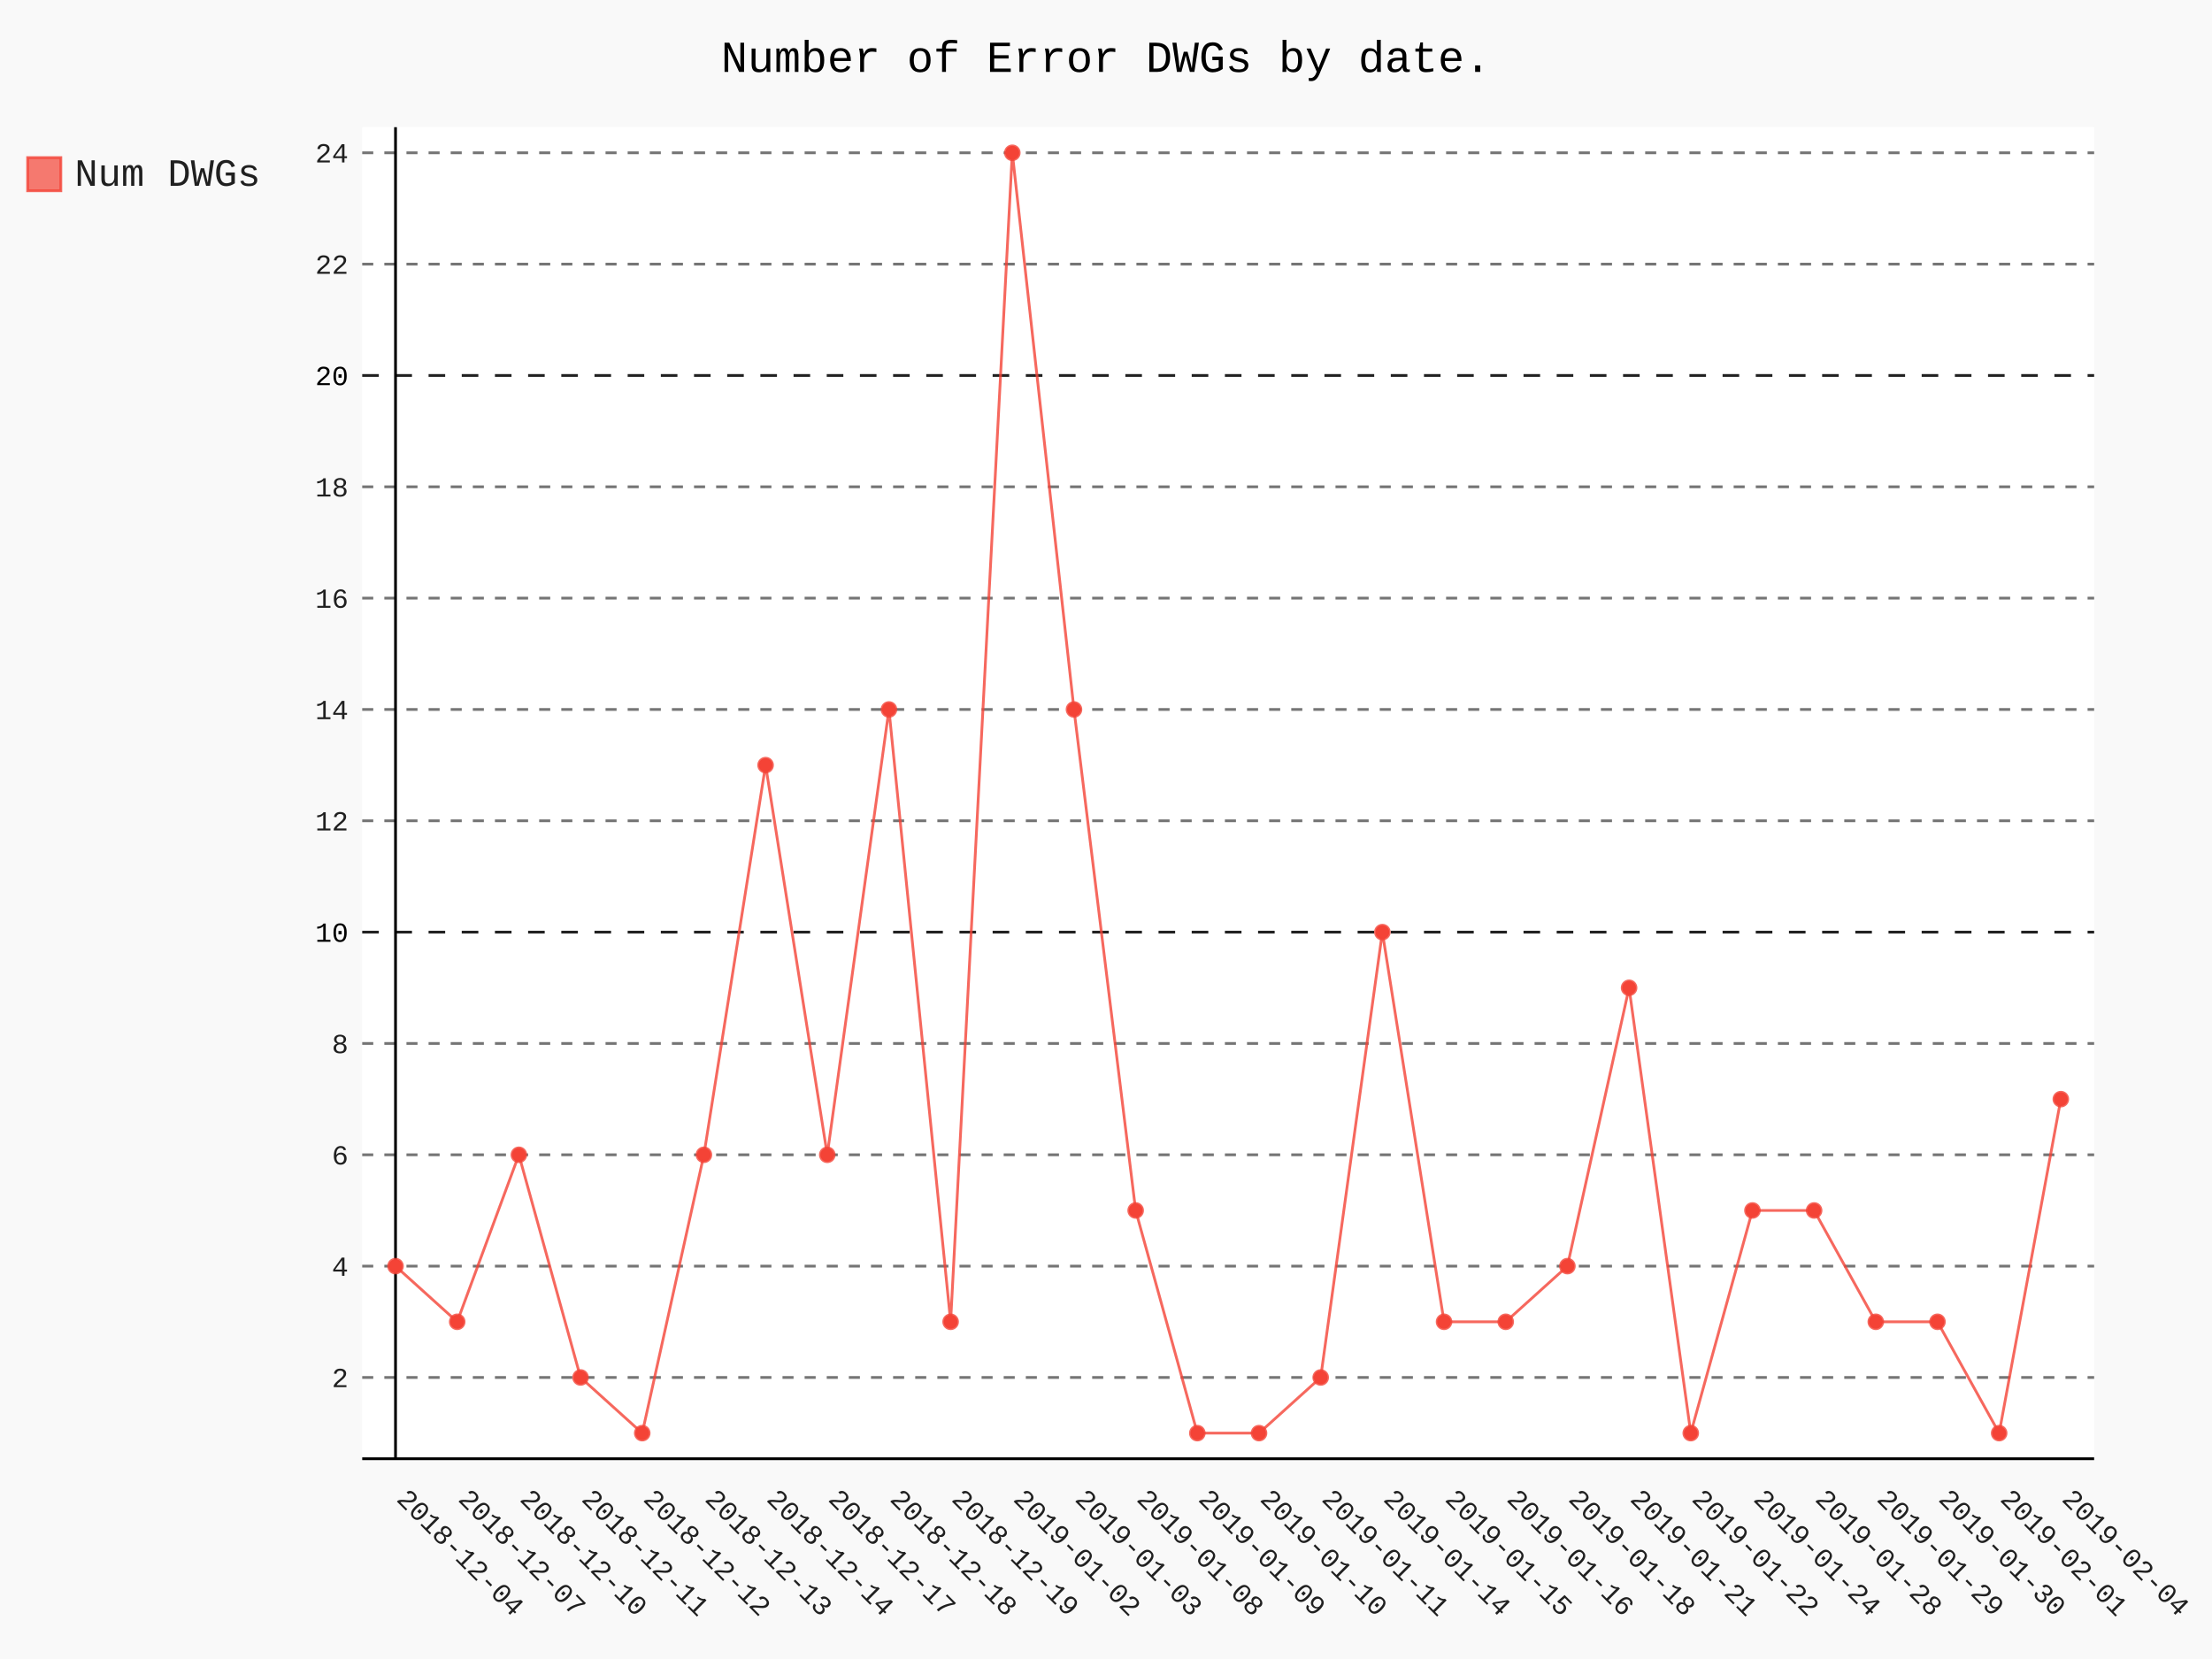
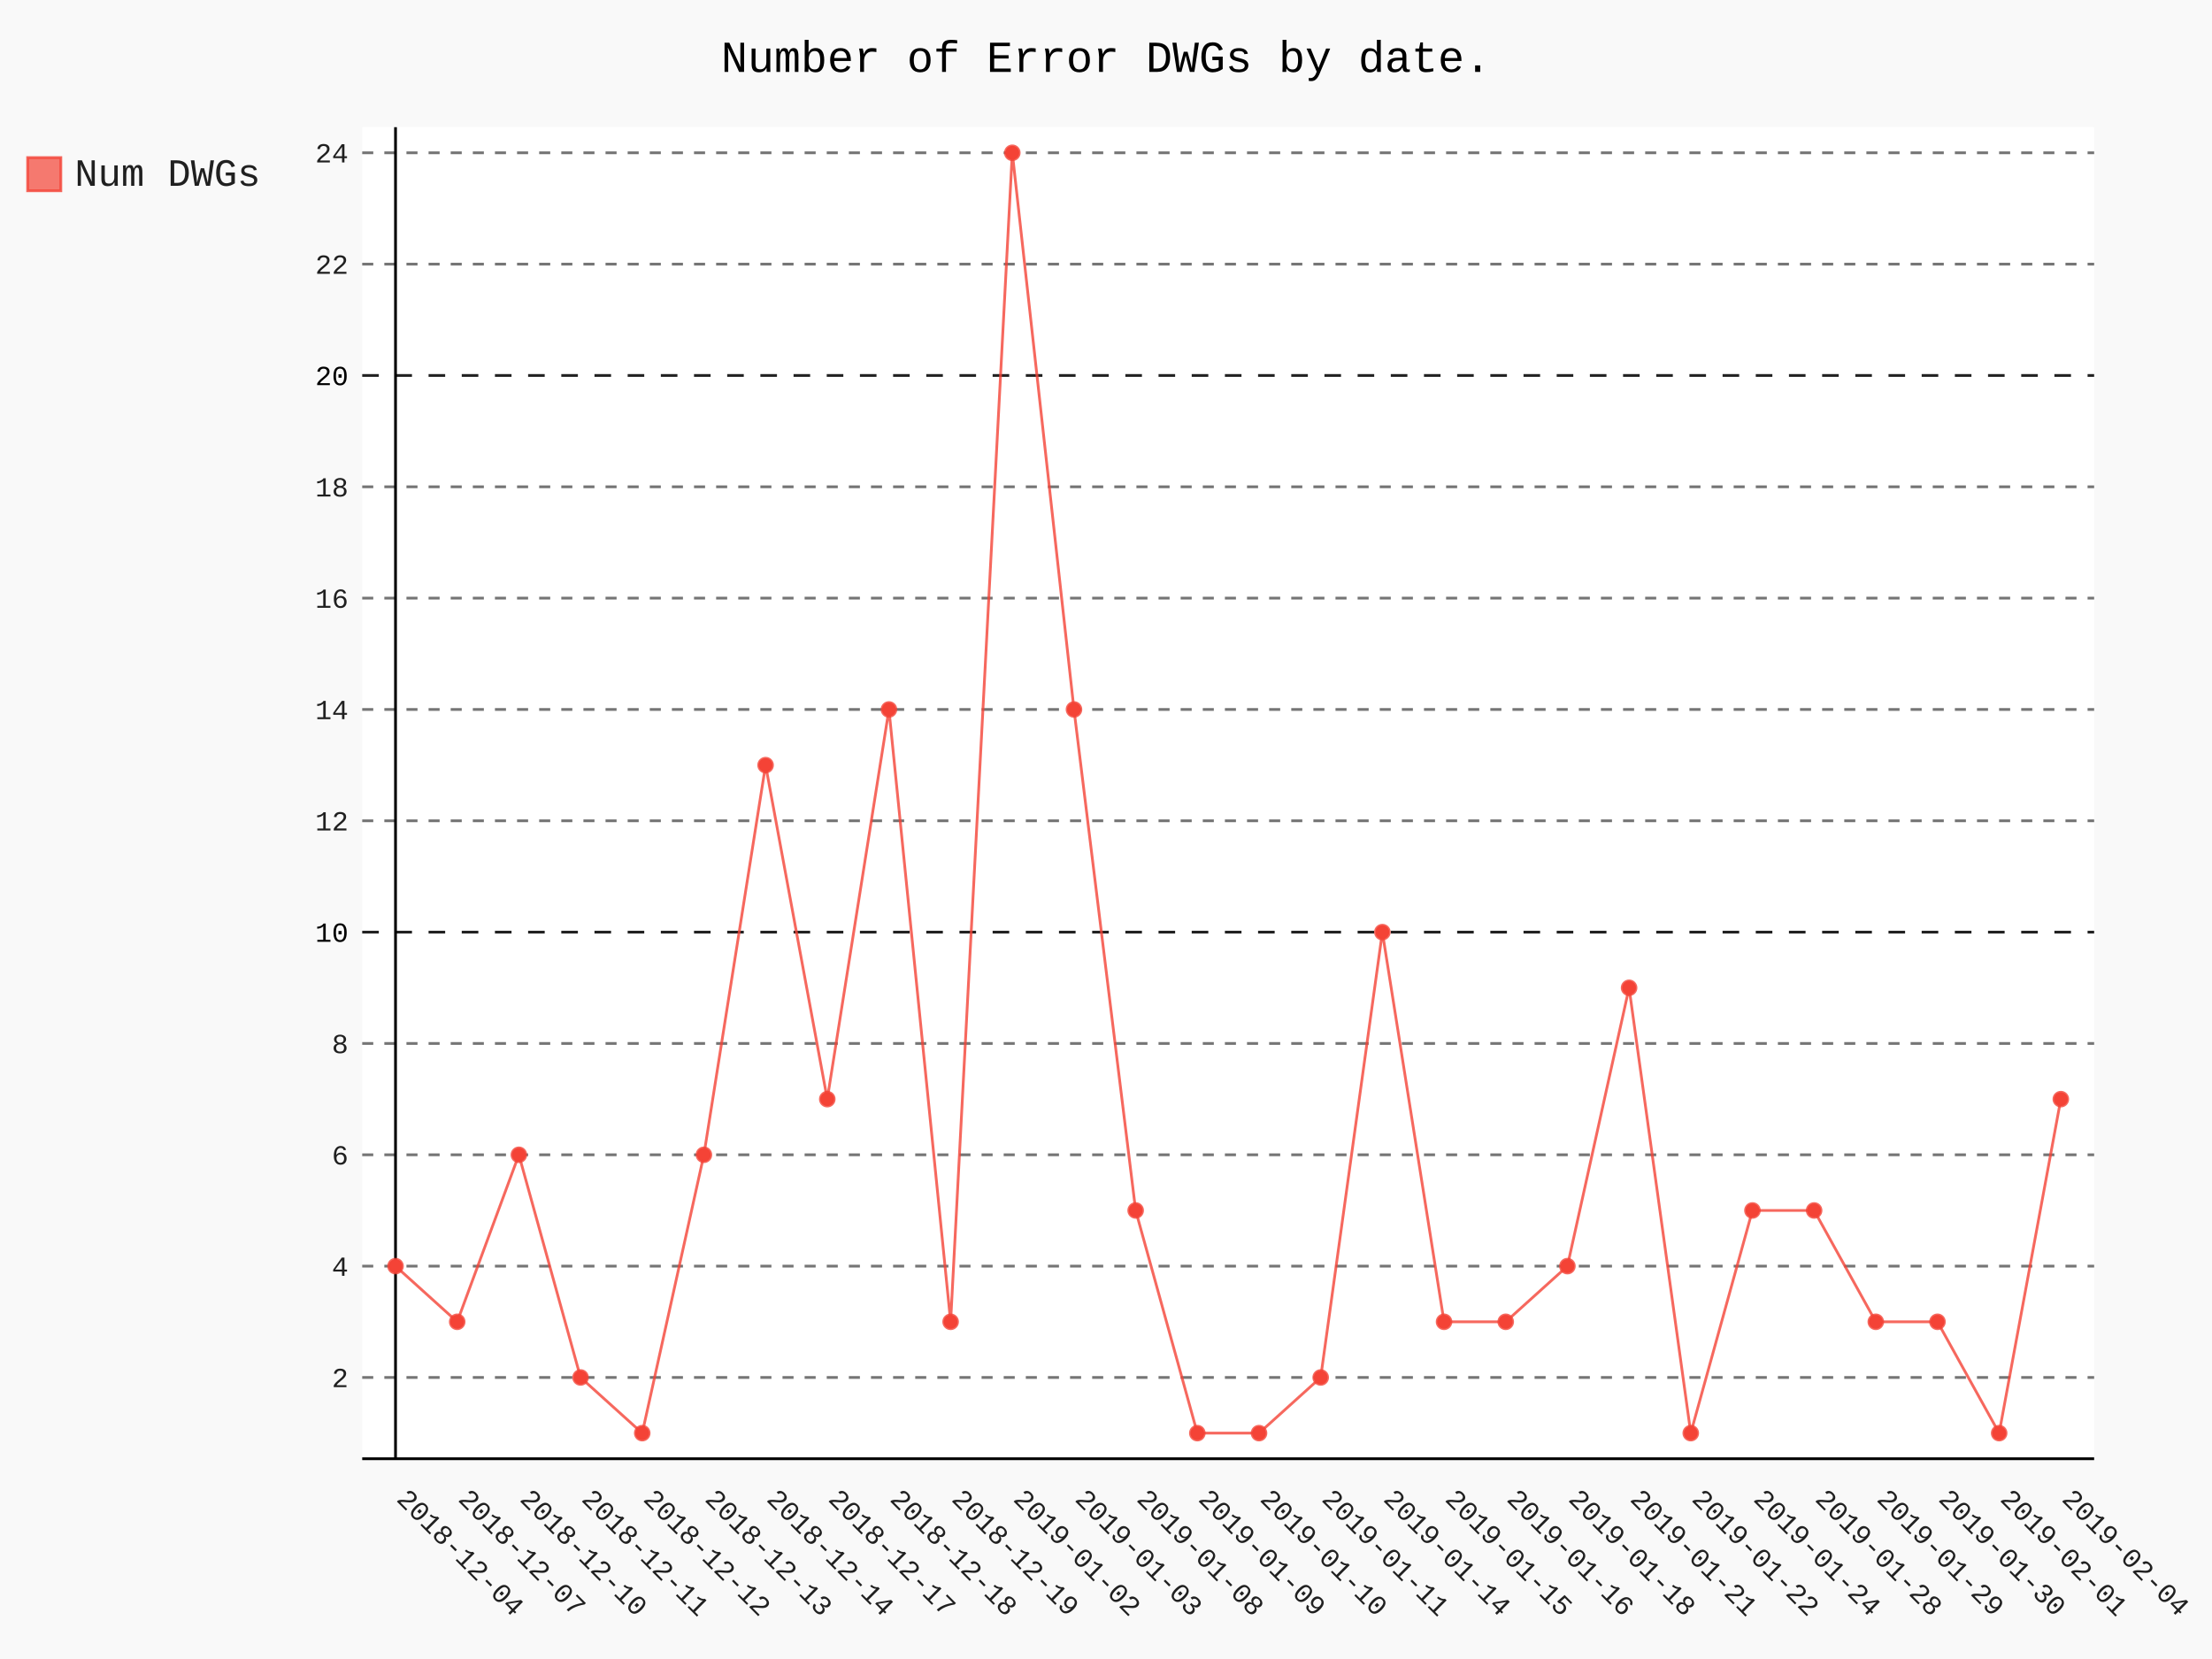
- <svg xmlns="http://www.w3.org/2000/svg" id="chart-f696269d-816a-46d9-9320-69cb894932ad" class="pygal-chart" viewBox="0 0 800 600">
+ <svg xmlns="http://www.w3.org/2000/svg" id="chart-ddfb603d-5ebf-434e-8d78-5c06461e9aa7" class="pygal-chart" viewBox="0 0 800 600">
  <defs>
-     <style type="text/css">#chart-f696269d-816a-46d9-9320-69cb894932ad{-webkit-user-select:none;-webkit-font-smoothing:antialiased;font-family:Consolas,"Liberation Mono",Menlo,Courier,monospace}#chart-f696269d-816a-46d9-9320-69cb894932ad .title{font-family:Consolas,"Liberation Mono",Menlo,Courier,monospace;font-size:16px}#chart-f696269d-816a-46d9-9320-69cb894932ad .legends .legend text{font-family:Consolas,"Liberation Mono",Menlo,Courier,monospace;font-size:14px}#chart-f696269d-816a-46d9-9320-69cb894932ad .axis text{font-family:Consolas,"Liberation Mono",Menlo,Courier,monospace;font-size:10px}#chart-f696269d-816a-46d9-9320-69cb894932ad .axis text.major{font-family:Consolas,"Liberation Mono",Menlo,Courier,monospace;font-size:10px}#chart-f696269d-816a-46d9-9320-69cb894932ad .text-overlay text.value{font-family:Consolas,"Liberation Mono",Menlo,Courier,monospace;font-size:16px}#chart-f696269d-816a-46d9-9320-69cb894932ad .text-overlay text.label{font-family:Consolas,"Liberation Mono",Menlo,Courier,monospace;font-size:10px}#chart-f696269d-816a-46d9-9320-69cb894932ad .tooltip{font-family:Consolas,"Liberation Mono",Menlo,Courier,monospace;font-size:14px}#chart-f696269d-816a-46d9-9320-69cb894932ad text.no_data{font-family:Consolas,"Liberation Mono",Menlo,Courier,monospace;font-size:64px}
- #chart-f696269d-816a-46d9-9320-69cb894932ad{background-color:rgba(249,249,249,1)}#chart-f696269d-816a-46d9-9320-69cb894932ad path,#chart-f696269d-816a-46d9-9320-69cb894932ad line,#chart-f696269d-816a-46d9-9320-69cb894932ad rect,#chart-f696269d-816a-46d9-9320-69cb894932ad circle{-webkit-transition:150ms;-moz-transition:150ms;transition:150ms}#chart-f696269d-816a-46d9-9320-69cb894932ad .graph &gt; .background{fill:rgba(249,249,249,1)}#chart-f696269d-816a-46d9-9320-69cb894932ad .plot &gt; .background{fill:rgba(255,255,255,1)}#chart-f696269d-816a-46d9-9320-69cb894932ad .graph{fill:rgba(0,0,0,.87)}#chart-f696269d-816a-46d9-9320-69cb894932ad text.no_data{fill:rgba(0,0,0,1)}#chart-f696269d-816a-46d9-9320-69cb894932ad .title{fill:rgba(0,0,0,1)}#chart-f696269d-816a-46d9-9320-69cb894932ad .legends .legend text{fill:rgba(0,0,0,.87)}#chart-f696269d-816a-46d9-9320-69cb894932ad .legends .legend:hover text{fill:rgba(0,0,0,1)}#chart-f696269d-816a-46d9-9320-69cb894932ad .axis .line{stroke:rgba(0,0,0,1)}#chart-f696269d-816a-46d9-9320-69cb894932ad .axis .guide.line{stroke:rgba(0,0,0,.54)}#chart-f696269d-816a-46d9-9320-69cb894932ad .axis .major.line{stroke:rgba(0,0,0,.87)}#chart-f696269d-816a-46d9-9320-69cb894932ad .axis text.major{fill:rgba(0,0,0,1)}#chart-f696269d-816a-46d9-9320-69cb894932ad .axis.y .guides:hover .guide.line,#chart-f696269d-816a-46d9-9320-69cb894932ad .line-graph .axis.x .guides:hover .guide.line,#chart-f696269d-816a-46d9-9320-69cb894932ad .stackedline-graph .axis.x .guides:hover .guide.line,#chart-f696269d-816a-46d9-9320-69cb894932ad .xy-graph .axis.x .guides:hover .guide.line{stroke:rgba(0,0,0,1)}#chart-f696269d-816a-46d9-9320-69cb894932ad .axis .guides:hover text{fill:rgba(0,0,0,1)}#chart-f696269d-816a-46d9-9320-69cb894932ad .reactive{fill-opacity:.7;stroke-opacity:.8}#chart-f696269d-816a-46d9-9320-69cb894932ad .ci{stroke:rgba(0,0,0,.87)}#chart-f696269d-816a-46d9-9320-69cb894932ad .reactive.active,#chart-f696269d-816a-46d9-9320-69cb894932ad .active .reactive{fill-opacity:.8;stroke-opacity:.9;stroke-width:4}#chart-f696269d-816a-46d9-9320-69cb894932ad .ci .reactive.active{stroke-width:1.5}#chart-f696269d-816a-46d9-9320-69cb894932ad .series text{fill:rgba(0,0,0,1)}#chart-f696269d-816a-46d9-9320-69cb894932ad .tooltip rect{fill:rgba(255,255,255,1);stroke:rgba(0,0,0,1);-webkit-transition:opacity 150ms;-moz-transition:opacity 150ms;transition:opacity 150ms}#chart-f696269d-816a-46d9-9320-69cb894932ad .tooltip .label{fill:rgba(0,0,0,.87)}#chart-f696269d-816a-46d9-9320-69cb894932ad .tooltip .label{fill:rgba(0,0,0,.87)}#chart-f696269d-816a-46d9-9320-69cb894932ad .tooltip .legend{font-size:.8em;fill:rgba(0,0,0,.54)}#chart-f696269d-816a-46d9-9320-69cb894932ad .tooltip .x_label{font-size:.6em;fill:rgba(0,0,0,1)}#chart-f696269d-816a-46d9-9320-69cb894932ad .tooltip .xlink{font-size:.5em;text-decoration:underline}#chart-f696269d-816a-46d9-9320-69cb894932ad .tooltip .value{font-size:1.5em}#chart-f696269d-816a-46d9-9320-69cb894932ad .bound{font-size:.5em}#chart-f696269d-816a-46d9-9320-69cb894932ad .max-value{font-size:.75em;fill:rgba(0,0,0,.54)}#chart-f696269d-816a-46d9-9320-69cb894932ad .map-element{fill:rgba(255,255,255,1);stroke:rgba(0,0,0,.54) !important}#chart-f696269d-816a-46d9-9320-69cb894932ad .map-element .reactive{fill-opacity:inherit;stroke-opacity:inherit}#chart-f696269d-816a-46d9-9320-69cb894932ad .color-0,#chart-f696269d-816a-46d9-9320-69cb894932ad .color-0 a:visited{stroke:#F44336;fill:#F44336}#chart-f696269d-816a-46d9-9320-69cb894932ad .text-overlay .color-0 text{fill:black}
- #chart-f696269d-816a-46d9-9320-69cb894932ad text.no_data{text-anchor:middle}#chart-f696269d-816a-46d9-9320-69cb894932ad .guide.line{fill:none}#chart-f696269d-816a-46d9-9320-69cb894932ad .centered{text-anchor:middle}#chart-f696269d-816a-46d9-9320-69cb894932ad .title{text-anchor:middle}#chart-f696269d-816a-46d9-9320-69cb894932ad .legends .legend text{fill-opacity:1}#chart-f696269d-816a-46d9-9320-69cb894932ad .axis.x text{text-anchor:middle}#chart-f696269d-816a-46d9-9320-69cb894932ad .axis.x:not(.web) text[transform]{text-anchor:start}#chart-f696269d-816a-46d9-9320-69cb894932ad .axis.x:not(.web) text[transform].backwards{text-anchor:end}#chart-f696269d-816a-46d9-9320-69cb894932ad .axis.y text{text-anchor:end}#chart-f696269d-816a-46d9-9320-69cb894932ad .axis.y text[transform].backwards{text-anchor:start}#chart-f696269d-816a-46d9-9320-69cb894932ad .axis.y2 text{text-anchor:start}#chart-f696269d-816a-46d9-9320-69cb894932ad .axis.y2 text[transform].backwards{text-anchor:end}#chart-f696269d-816a-46d9-9320-69cb894932ad .axis .guide.line{stroke-dasharray:4,4}#chart-f696269d-816a-46d9-9320-69cb894932ad .axis .major.guide.line{stroke-dasharray:6,6}#chart-f696269d-816a-46d9-9320-69cb894932ad .horizontal .axis.y .guide.line,#chart-f696269d-816a-46d9-9320-69cb894932ad .horizontal .axis.y2 .guide.line,#chart-f696269d-816a-46d9-9320-69cb894932ad .vertical .axis.x .guide.line{opacity:0}#chart-f696269d-816a-46d9-9320-69cb894932ad .horizontal .axis.always_show .guide.line,#chart-f696269d-816a-46d9-9320-69cb894932ad .vertical .axis.always_show .guide.line{opacity:1 !important}#chart-f696269d-816a-46d9-9320-69cb894932ad .axis.y .guides:hover .guide.line,#chart-f696269d-816a-46d9-9320-69cb894932ad .axis.y2 .guides:hover .guide.line,#chart-f696269d-816a-46d9-9320-69cb894932ad .axis.x .guides:hover .guide.line{opacity:1}#chart-f696269d-816a-46d9-9320-69cb894932ad .axis .guides:hover text{opacity:1}#chart-f696269d-816a-46d9-9320-69cb894932ad .nofill{fill:none}#chart-f696269d-816a-46d9-9320-69cb894932ad .subtle-fill{fill-opacity:.2}#chart-f696269d-816a-46d9-9320-69cb894932ad .dot{stroke-width:1px;fill-opacity:1}#chart-f696269d-816a-46d9-9320-69cb894932ad .dot.active{stroke-width:5px}#chart-f696269d-816a-46d9-9320-69cb894932ad .dot.negative{fill:transparent}#chart-f696269d-816a-46d9-9320-69cb894932ad text,#chart-f696269d-816a-46d9-9320-69cb894932ad tspan{stroke:none !important}#chart-f696269d-816a-46d9-9320-69cb894932ad .series text.active{opacity:1}#chart-f696269d-816a-46d9-9320-69cb894932ad .tooltip rect{fill-opacity:.95;stroke-width:.5}#chart-f696269d-816a-46d9-9320-69cb894932ad .tooltip text{fill-opacity:1}#chart-f696269d-816a-46d9-9320-69cb894932ad .showable{visibility:hidden}#chart-f696269d-816a-46d9-9320-69cb894932ad .showable.shown{visibility:visible}#chart-f696269d-816a-46d9-9320-69cb894932ad .gauge-background{fill:rgba(229,229,229,1);stroke:none}#chart-f696269d-816a-46d9-9320-69cb894932ad .bg-lines{stroke:rgba(249,249,249,1);stroke-width:2px}</style>
+     <style type="text/css">#chart-ddfb603d-5ebf-434e-8d78-5c06461e9aa7{-webkit-user-select:none;-webkit-font-smoothing:antialiased;font-family:Consolas,"Liberation Mono",Menlo,Courier,monospace}#chart-ddfb603d-5ebf-434e-8d78-5c06461e9aa7 .title{font-family:Consolas,"Liberation Mono",Menlo,Courier,monospace;font-size:16px}#chart-ddfb603d-5ebf-434e-8d78-5c06461e9aa7 .legends .legend text{font-family:Consolas,"Liberation Mono",Menlo,Courier,monospace;font-size:14px}#chart-ddfb603d-5ebf-434e-8d78-5c06461e9aa7 .axis text{font-family:Consolas,"Liberation Mono",Menlo,Courier,monospace;font-size:10px}#chart-ddfb603d-5ebf-434e-8d78-5c06461e9aa7 .axis text.major{font-family:Consolas,"Liberation Mono",Menlo,Courier,monospace;font-size:10px}#chart-ddfb603d-5ebf-434e-8d78-5c06461e9aa7 .text-overlay text.value{font-family:Consolas,"Liberation Mono",Menlo,Courier,monospace;font-size:16px}#chart-ddfb603d-5ebf-434e-8d78-5c06461e9aa7 .text-overlay text.label{font-family:Consolas,"Liberation Mono",Menlo,Courier,monospace;font-size:10px}#chart-ddfb603d-5ebf-434e-8d78-5c06461e9aa7 .tooltip{font-family:Consolas,"Liberation Mono",Menlo,Courier,monospace;font-size:14px}#chart-ddfb603d-5ebf-434e-8d78-5c06461e9aa7 text.no_data{font-family:Consolas,"Liberation Mono",Menlo,Courier,monospace;font-size:64px}
+ #chart-ddfb603d-5ebf-434e-8d78-5c06461e9aa7{background-color:rgba(249,249,249,1)}#chart-ddfb603d-5ebf-434e-8d78-5c06461e9aa7 path,#chart-ddfb603d-5ebf-434e-8d78-5c06461e9aa7 line,#chart-ddfb603d-5ebf-434e-8d78-5c06461e9aa7 rect,#chart-ddfb603d-5ebf-434e-8d78-5c06461e9aa7 circle{-webkit-transition:150ms;-moz-transition:150ms;transition:150ms}#chart-ddfb603d-5ebf-434e-8d78-5c06461e9aa7 .graph &gt; .background{fill:rgba(249,249,249,1)}#chart-ddfb603d-5ebf-434e-8d78-5c06461e9aa7 .plot &gt; .background{fill:rgba(255,255,255,1)}#chart-ddfb603d-5ebf-434e-8d78-5c06461e9aa7 .graph{fill:rgba(0,0,0,.87)}#chart-ddfb603d-5ebf-434e-8d78-5c06461e9aa7 text.no_data{fill:rgba(0,0,0,1)}#chart-ddfb603d-5ebf-434e-8d78-5c06461e9aa7 .title{fill:rgba(0,0,0,1)}#chart-ddfb603d-5ebf-434e-8d78-5c06461e9aa7 .legends .legend text{fill:rgba(0,0,0,.87)}#chart-ddfb603d-5ebf-434e-8d78-5c06461e9aa7 .legends .legend:hover text{fill:rgba(0,0,0,1)}#chart-ddfb603d-5ebf-434e-8d78-5c06461e9aa7 .axis .line{stroke:rgba(0,0,0,1)}#chart-ddfb603d-5ebf-434e-8d78-5c06461e9aa7 .axis .guide.line{stroke:rgba(0,0,0,.54)}#chart-ddfb603d-5ebf-434e-8d78-5c06461e9aa7 .axis .major.line{stroke:rgba(0,0,0,.87)}#chart-ddfb603d-5ebf-434e-8d78-5c06461e9aa7 .axis text.major{fill:rgba(0,0,0,1)}#chart-ddfb603d-5ebf-434e-8d78-5c06461e9aa7 .axis.y .guides:hover .guide.line,#chart-ddfb603d-5ebf-434e-8d78-5c06461e9aa7 .line-graph .axis.x .guides:hover .guide.line,#chart-ddfb603d-5ebf-434e-8d78-5c06461e9aa7 .stackedline-graph .axis.x .guides:hover .guide.line,#chart-ddfb603d-5ebf-434e-8d78-5c06461e9aa7 .xy-graph .axis.x .guides:hover .guide.line{stroke:rgba(0,0,0,1)}#chart-ddfb603d-5ebf-434e-8d78-5c06461e9aa7 .axis .guides:hover text{fill:rgba(0,0,0,1)}#chart-ddfb603d-5ebf-434e-8d78-5c06461e9aa7 .reactive{fill-opacity:.7;stroke-opacity:.8}#chart-ddfb603d-5ebf-434e-8d78-5c06461e9aa7 .ci{stroke:rgba(0,0,0,.87)}#chart-ddfb603d-5ebf-434e-8d78-5c06461e9aa7 .reactive.active,#chart-ddfb603d-5ebf-434e-8d78-5c06461e9aa7 .active .reactive{fill-opacity:.8;stroke-opacity:.9;stroke-width:4}#chart-ddfb603d-5ebf-434e-8d78-5c06461e9aa7 .ci .reactive.active{stroke-width:1.5}#chart-ddfb603d-5ebf-434e-8d78-5c06461e9aa7 .series text{fill:rgba(0,0,0,1)}#chart-ddfb603d-5ebf-434e-8d78-5c06461e9aa7 .tooltip rect{fill:rgba(255,255,255,1);stroke:rgba(0,0,0,1);-webkit-transition:opacity 150ms;-moz-transition:opacity 150ms;transition:opacity 150ms}#chart-ddfb603d-5ebf-434e-8d78-5c06461e9aa7 .tooltip .label{fill:rgba(0,0,0,.87)}#chart-ddfb603d-5ebf-434e-8d78-5c06461e9aa7 .tooltip .label{fill:rgba(0,0,0,.87)}#chart-ddfb603d-5ebf-434e-8d78-5c06461e9aa7 .tooltip .legend{font-size:.8em;fill:rgba(0,0,0,.54)}#chart-ddfb603d-5ebf-434e-8d78-5c06461e9aa7 .tooltip .x_label{font-size:.6em;fill:rgba(0,0,0,1)}#chart-ddfb603d-5ebf-434e-8d78-5c06461e9aa7 .tooltip .xlink{font-size:.5em;text-decoration:underline}#chart-ddfb603d-5ebf-434e-8d78-5c06461e9aa7 .tooltip .value{font-size:1.5em}#chart-ddfb603d-5ebf-434e-8d78-5c06461e9aa7 .bound{font-size:.5em}#chart-ddfb603d-5ebf-434e-8d78-5c06461e9aa7 .max-value{font-size:.75em;fill:rgba(0,0,0,.54)}#chart-ddfb603d-5ebf-434e-8d78-5c06461e9aa7 .map-element{fill:rgba(255,255,255,1);stroke:rgba(0,0,0,.54) !important}#chart-ddfb603d-5ebf-434e-8d78-5c06461e9aa7 .map-element .reactive{fill-opacity:inherit;stroke-opacity:inherit}#chart-ddfb603d-5ebf-434e-8d78-5c06461e9aa7 .color-0,#chart-ddfb603d-5ebf-434e-8d78-5c06461e9aa7 .color-0 a:visited{stroke:#F44336;fill:#F44336}#chart-ddfb603d-5ebf-434e-8d78-5c06461e9aa7 .text-overlay .color-0 text{fill:black}
+ #chart-ddfb603d-5ebf-434e-8d78-5c06461e9aa7 text.no_data{text-anchor:middle}#chart-ddfb603d-5ebf-434e-8d78-5c06461e9aa7 .guide.line{fill:none}#chart-ddfb603d-5ebf-434e-8d78-5c06461e9aa7 .centered{text-anchor:middle}#chart-ddfb603d-5ebf-434e-8d78-5c06461e9aa7 .title{text-anchor:middle}#chart-ddfb603d-5ebf-434e-8d78-5c06461e9aa7 .legends .legend text{fill-opacity:1}#chart-ddfb603d-5ebf-434e-8d78-5c06461e9aa7 .axis.x text{text-anchor:middle}#chart-ddfb603d-5ebf-434e-8d78-5c06461e9aa7 .axis.x:not(.web) text[transform]{text-anchor:start}#chart-ddfb603d-5ebf-434e-8d78-5c06461e9aa7 .axis.x:not(.web) text[transform].backwards{text-anchor:end}#chart-ddfb603d-5ebf-434e-8d78-5c06461e9aa7 .axis.y text{text-anchor:end}#chart-ddfb603d-5ebf-434e-8d78-5c06461e9aa7 .axis.y text[transform].backwards{text-anchor:start}#chart-ddfb603d-5ebf-434e-8d78-5c06461e9aa7 .axis.y2 text{text-anchor:start}#chart-ddfb603d-5ebf-434e-8d78-5c06461e9aa7 .axis.y2 text[transform].backwards{text-anchor:end}#chart-ddfb603d-5ebf-434e-8d78-5c06461e9aa7 .axis .guide.line{stroke-dasharray:4,4}#chart-ddfb603d-5ebf-434e-8d78-5c06461e9aa7 .axis .major.guide.line{stroke-dasharray:6,6}#chart-ddfb603d-5ebf-434e-8d78-5c06461e9aa7 .horizontal .axis.y .guide.line,#chart-ddfb603d-5ebf-434e-8d78-5c06461e9aa7 .horizontal .axis.y2 .guide.line,#chart-ddfb603d-5ebf-434e-8d78-5c06461e9aa7 .vertical .axis.x .guide.line{opacity:0}#chart-ddfb603d-5ebf-434e-8d78-5c06461e9aa7 .horizontal .axis.always_show .guide.line,#chart-ddfb603d-5ebf-434e-8d78-5c06461e9aa7 .vertical .axis.always_show .guide.line{opacity:1 !important}#chart-ddfb603d-5ebf-434e-8d78-5c06461e9aa7 .axis.y .guides:hover .guide.line,#chart-ddfb603d-5ebf-434e-8d78-5c06461e9aa7 .axis.y2 .guides:hover .guide.line,#chart-ddfb603d-5ebf-434e-8d78-5c06461e9aa7 .axis.x .guides:hover .guide.line{opacity:1}#chart-ddfb603d-5ebf-434e-8d78-5c06461e9aa7 .axis .guides:hover text{opacity:1}#chart-ddfb603d-5ebf-434e-8d78-5c06461e9aa7 .nofill{fill:none}#chart-ddfb603d-5ebf-434e-8d78-5c06461e9aa7 .subtle-fill{fill-opacity:.2}#chart-ddfb603d-5ebf-434e-8d78-5c06461e9aa7 .dot{stroke-width:1px;fill-opacity:1}#chart-ddfb603d-5ebf-434e-8d78-5c06461e9aa7 .dot.active{stroke-width:5px}#chart-ddfb603d-5ebf-434e-8d78-5c06461e9aa7 .dot.negative{fill:transparent}#chart-ddfb603d-5ebf-434e-8d78-5c06461e9aa7 text,#chart-ddfb603d-5ebf-434e-8d78-5c06461e9aa7 tspan{stroke:none !important}#chart-ddfb603d-5ebf-434e-8d78-5c06461e9aa7 .series text.active{opacity:1}#chart-ddfb603d-5ebf-434e-8d78-5c06461e9aa7 .tooltip rect{fill-opacity:.95;stroke-width:.5}#chart-ddfb603d-5ebf-434e-8d78-5c06461e9aa7 .tooltip text{fill-opacity:1}#chart-ddfb603d-5ebf-434e-8d78-5c06461e9aa7 .showable{visibility:hidden}#chart-ddfb603d-5ebf-434e-8d78-5c06461e9aa7 .showable.shown{visibility:visible}#chart-ddfb603d-5ebf-434e-8d78-5c06461e9aa7 .gauge-background{fill:rgba(229,229,229,1);stroke:none}#chart-ddfb603d-5ebf-434e-8d78-5c06461e9aa7 .bg-lines{stroke:rgba(249,249,249,1);stroke-width:2px}</style>
  </defs>
  <g class="graph line-graph vertical">
    <rect class="background" height="600" width="800" x="0" y="0" />
    <g class="plot" transform="translate(131, 46)">
      <rect class="background" height="481.574" width="626.374" x="0" y="0" />
      <g class="axis y always_show">
        <path class="line" d="M0 481.574 h626.374" />
        <g class="guides">
          <path class="guide line" d="M0 452.18 h626.374" />
          <text class="" x="-5" y="455.68">2</text>
        </g>
        <g class="guides">
          <path class="guide line" d="M0 411.915 h626.374" />
          <text class="" x="-5" y="415.415">4</text>
        </g>
        <g class="guides">
          <path class="guide line" d="M0 371.649 h626.374" />
          <text class="" x="-5" y="375.149">6</text>
        </g>
        <g class="guides">
          <path class="guide line" d="M0 331.384 h626.374" />
          <text class="" x="-5" y="334.884">8</text>
        </g>
        <g class="guides">
          <path class="major guide line" d="M0 291.118 h626.374" />
          <text class="major" x="-5" y="294.618">10</text>
        </g>
        <g class="guides">
          <path class="guide line" d="M0 250.853 h626.374" />
          <text class="" x="-5" y="254.353">12</text>
        </g>
        <g class="guides">
          <path class="guide line" d="M0 210.588 h626.374" />
          <text class="" x="-5" y="214.088">14</text>
        </g>
        <g class="guides">
          <path class="guide line" d="M0 170.322 h626.374" />
          <text class="" x="-5" y="173.822">16</text>
        </g>
        <g class="guides">
          <path class="guide line" d="M0 130.057 h626.374" />
          <text class="" x="-5" y="133.557">18</text>
        </g>
        <g class="guides">
          <path class="major guide line" d="M0 89.792 h626.374" />
          <text class="major" x="-5" y="93.292">20</text>
        </g>
        <g class="guides">
          <path class="guide line" d="M0 49.526 h626.374" />
          <text class="" x="-5" y="53.026">22</text>
        </g>
        <g class="guides">
          <path class="guide line" d="M0 9.261 h626.374" />
          <text class="" x="-5" y="12.761">24</text>
        </g>
      </g>
      <g class="axis x">
        <g class="guides">
          <path class="line" d="M12.046 0 v481.574" />
          <text class="" x="12.046" y="496.574" transform="rotate(45 12.04565 496.5736)">2018-12-04</text>
        </g>
        <g class="guides">
          <path class="guide line" d="M34.352 0 v481.574" />
          <text class="" x="34.352" y="496.574" transform="rotate(45 34.3524 496.5736)">2018-12-07</text>
        </g>
        <g class="guides">
          <path class="guide line" d="M56.659 0 v481.574" />
          <text class="" x="56.659" y="496.574" transform="rotate(45 56.65915 496.5736)">2018-12-10</text>
        </g>
        <g class="guides">
          <path class="guide line" d="M78.966 0 v481.574" />
          <text class="" x="78.966" y="496.574" transform="rotate(45 78.9659 496.5736)">2018-12-11</text>
        </g>
        <g class="guides">
          <path class="guide line" d="M101.273 0 v481.574" />
          <text class="" x="101.273" y="496.574" transform="rotate(45 101.2727 496.5736)">2018-12-12</text>
        </g>
        <g class="guides">
          <path class="guide line" d="M123.579 0 v481.574" />
          <text class="" x="123.579" y="496.574" transform="rotate(45 123.5794 496.5736)">2018-12-13</text>
        </g>
        <g class="guides">
          <path class="guide line" d="M145.886 0 v481.574" />
          <text class="" x="145.886" y="496.574" transform="rotate(45 145.8862 496.5736)">2018-12-14</text>
        </g>
        <g class="guides">
          <path class="guide line" d="M168.193 0 v481.574" />
          <text class="" x="168.193" y="496.574" transform="rotate(45 168.1929 496.5736)">2018-12-17</text>
        </g>
        <g class="guides">
          <path class="guide line" d="M190.5 0 v481.574" />
          <text class="" x="190.5" y="496.574" transform="rotate(45 190.4997 496.5736)">2018-12-18</text>
        </g>
        <g class="guides">
          <path class="guide line" d="M212.806 0 v481.574" />
          <text class="" x="212.806" y="496.574" transform="rotate(45 212.8064 496.5736)">2018-12-19</text>
        </g>
        <g class="guides">
          <path class="guide line" d="M235.113 0 v481.574" />
          <text class="" x="235.113" y="496.574" transform="rotate(45 235.1132 496.5736)">2019-01-02</text>
        </g>
        <g class="guides">
          <path class="guide line" d="M257.42 0 v481.574" />
          <text class="" x="257.42" y="496.574" transform="rotate(45 257.4199 496.5736)">2019-01-03</text>
        </g>
        <g class="guides">
          <path class="guide line" d="M279.727 0 v481.574" />
          <text class="" x="279.727" y="496.574" transform="rotate(45 279.7267 496.5736)">2019-01-08</text>
        </g>
        <g class="guides">
          <path class="guide line" d="M302.033 0 v481.574" />
          <text class="" x="302.033" y="496.574" transform="rotate(45 302.0334 496.5736)">2019-01-09</text>
        </g>
        <g class="guides">
          <path class="guide line" d="M324.34 0 v481.574" />
          <text class="" x="324.34" y="496.574" transform="rotate(45 324.3402 496.5736)">2019-01-10</text>
        </g>
        <g class="guides">
          <path class="guide line" d="M346.647 0 v481.574" />
          <text class="" x="346.647" y="496.574" transform="rotate(45 346.6469 496.5736)">2019-01-11</text>
        </g>
        <g class="guides">
          <path class="guide line" d="M368.954 0 v481.574" />
          <text class="" x="368.954" y="496.574" transform="rotate(45 368.9537 496.5736)">2019-01-14</text>
        </g>
        <g class="guides">
          <path class="guide line" d="M391.26 0 v481.574" />
          <text class="" x="391.26" y="496.574" transform="rotate(45 391.2604 496.5736)">2019-01-15</text>
        </g>
        <g class="guides">
          <path class="guide line" d="M413.567 0 v481.574" />
          <text class="" x="413.567" y="496.574" transform="rotate(45 413.5672 496.5736)">2019-01-16</text>
        </g>
        <g class="guides">
          <path class="guide line" d="M435.874 0 v481.574" />
          <text class="" x="435.874" y="496.574" transform="rotate(45 435.8739 496.5736)">2019-01-18</text>
        </g>
        <g class="guides">
          <path class="guide line" d="M458.181 0 v481.574" />
          <text class="" x="458.181" y="496.574" transform="rotate(45 458.1807 496.5736)">2019-01-21</text>
        </g>
        <g class="guides">
          <path class="guide line" d="M480.487 0 v481.574" />
          <text class="" x="480.487" y="496.574" transform="rotate(45 480.4874 496.5736)">2019-01-22</text>
        </g>
        <g class="guides">
          <path class="guide line" d="M502.794 0 v481.574" />
          <text class="" x="502.794" y="496.574" transform="rotate(45 502.7942 496.5736)">2019-01-24</text>
        </g>
        <g class="guides">
          <path class="guide line" d="M525.101 0 v481.574" />
          <text class="" x="525.101" y="496.574" transform="rotate(45 525.1009 496.5736)">2019-01-28</text>
        </g>
        <g class="guides">
          <path class="guide line" d="M547.408 0 v481.574" />
          <text class="" x="547.408" y="496.574" transform="rotate(45 547.4077 496.5736)">2019-01-29</text>
        </g>
        <g class="guides">
          <path class="guide line" d="M569.714 0 v481.574" />
          <text class="" x="569.714" y="496.574" transform="rotate(45 569.7144 496.5736)">2019-01-30</text>
        </g>
        <g class="guides">
          <path class="guide line" d="M592.021 0 v481.574" />
          <text class="" x="592.021" y="496.574" transform="rotate(45 592.0212 496.5736)">2019-02-01</text>
        </g>
        <g class="guides">
          <path class="guide line" d="M614.328 0 v481.574" />
          <text class="" x="614.328" y="496.574" transform="rotate(45 614.3279 496.5736)">2019-02-04</text>
        </g>
      </g>
      <g class="series serie-0 color-0">
-         <path class="line reactive nofill" d="M12.046 411.915 L34.352 432.047 56.659 371.649 78.966 452.18 101.273 472.313 123.579 371.649 145.886 230.72 168.193 371.649 190.5 210.588 212.806 432.047 235.113 9.261 257.42 210.588 279.727 391.782 302.033 472.313 324.34 472.313 346.647 452.18 368.954 291.118 391.26 432.047 413.567 432.047 435.874 411.915 458.181 311.251 480.487 472.313 502.794 391.782 525.101 391.782 547.408 432.047 569.714 432.047 592.021 472.313 614.328 351.517" />
+         <path class="line reactive nofill" d="M12.046 411.915 L34.352 432.047 56.659 371.649 78.966 452.18 101.273 472.313 123.579 371.649 145.886 230.72 168.193 351.517 190.5 210.588 212.806 432.047 235.113 9.261 257.42 210.588 279.727 391.782 302.033 472.313 324.34 472.313 346.647 452.18 368.954 291.118 391.26 432.047 413.567 432.047 435.874 411.915 458.181 311.251 480.487 472.313 502.794 391.782 525.101 391.782 547.408 432.047 569.714 432.047 592.021 472.313 614.328 351.517" />
      </g>
    </g>
    <g class="titles">
      <text class="title plot_title" x="400.0" y="26">Number of Error DWGs by date.</text>
    </g>
    <g class="plot overlay" transform="translate(131, 46)">
      <g class="series serie-0 color-0">
        <g class="dots">
          <circle class="dot reactive tooltip-trigger" cx="12.046" cy="411.915" r="2.5" />
        </g>
        <g class="dots">
          <circle class="dot reactive tooltip-trigger" cx="34.352" cy="432.047" r="2.5" />
        </g>
        <g class="dots">
          <circle class="dot reactive tooltip-trigger" cx="56.659" cy="371.649" r="2.5" />
        </g>
        <g class="dots">
          <circle class="dot reactive tooltip-trigger" cx="78.966" cy="452.18" r="2.5" />
        </g>
        <g class="dots">
          <circle class="dot reactive tooltip-trigger" cx="101.273" cy="472.313" r="2.5" />
        </g>
        <g class="dots">
          <circle class="dot reactive tooltip-trigger" cx="123.579" cy="371.649" r="2.5" />
        </g>
        <g class="dots">
          <circle class="dot reactive tooltip-trigger" cx="145.886" cy="230.72" r="2.5" />
        </g>
        <g class="dots">
-           <circle class="dot reactive tooltip-trigger" cx="168.193" cy="371.649" r="2.5" />
+           <circle class="dot reactive tooltip-trigger" cx="168.193" cy="351.517" r="2.5" />
        </g>
        <g class="dots">
          <circle class="dot reactive tooltip-trigger" cx="190.5" cy="210.588" r="2.5" />
        </g>
        <g class="dots">
          <circle class="dot reactive tooltip-trigger" cx="212.806" cy="432.047" r="2.5" />
        </g>
        <g class="dots">
          <circle class="dot reactive tooltip-trigger" cx="235.113" cy="9.261" r="2.5" />
        </g>
        <g class="dots">
          <circle class="dot reactive tooltip-trigger" cx="257.42" cy="210.588" r="2.5" />
        </g>
        <g class="dots">
          <circle class="dot reactive tooltip-trigger" cx="279.727" cy="391.782" r="2.5" />
        </g>
        <g class="dots">
          <circle class="dot reactive tooltip-trigger" cx="302.033" cy="472.313" r="2.5" />
        </g>
        <g class="dots">
          <circle class="dot reactive tooltip-trigger" cx="324.34" cy="472.313" r="2.5" />
        </g>
        <g class="dots">
          <circle class="dot reactive tooltip-trigger" cx="346.647" cy="452.18" r="2.5" />
        </g>
        <g class="dots">
          <circle class="dot reactive tooltip-trigger" cx="368.954" cy="291.118" r="2.5" />
        </g>
        <g class="dots">
          <circle class="dot reactive tooltip-trigger" cx="391.26" cy="432.047" r="2.5" />
        </g>
        <g class="dots">
          <circle class="dot reactive tooltip-trigger" cx="413.567" cy="432.047" r="2.5" />
        </g>
        <g class="dots">
          <circle class="dot reactive tooltip-trigger" cx="435.874" cy="411.915" r="2.5" />
        </g>
        <g class="dots">
          <circle class="dot reactive tooltip-trigger" cx="458.181" cy="311.251" r="2.5" />
        </g>
        <g class="dots">
          <circle class="dot reactive tooltip-trigger" cx="480.487" cy="472.313" r="2.5" />
        </g>
        <g class="dots">
          <circle class="dot reactive tooltip-trigger" cx="502.794" cy="391.782" r="2.5" />
        </g>
        <g class="dots">
          <circle class="dot reactive tooltip-trigger" cx="525.101" cy="391.782" r="2.5" />
        </g>
        <g class="dots">
          <circle class="dot reactive tooltip-trigger" cx="547.408" cy="432.047" r="2.5" />
        </g>
        <g class="dots">
          <circle class="dot reactive tooltip-trigger" cx="569.714" cy="432.047" r="2.5" />
        </g>
        <g class="dots">
          <circle class="dot reactive tooltip-trigger" cx="592.021" cy="472.313" r="2.5" />
        </g>
        <g class="dots">
          <circle class="dot reactive tooltip-trigger" cx="614.328" cy="351.517" r="2.5" />
        </g>
      </g>
    </g>
    <g class="plot text-overlay" transform="translate(131, 46)">
      <g class="series serie-0 color-0" />
    </g>
    <g class="plot tooltip-overlay" transform="translate(131, 46)">
      <g class="tooltip" style="opacity: 0" transform="translate(0 0)">
        <rect class="tooltip-box" height="0" rx="0" ry="0" width="0" />
        <g class="text" />
      </g>
    </g>
    <g class="legends" transform="translate(10, 56)">
      <g class="legend reactive activate-serie" id="activate-serie-0">
        <rect class="color-0 reactive" height="12" width="12" x="0.0" y="1.0" />
        <text x="17.0" y="11.2">Num DWGs</text>
      </g>
    </g>
    <g class="legends" transform="translate(767, 56)" />
  </g>
</svg>
